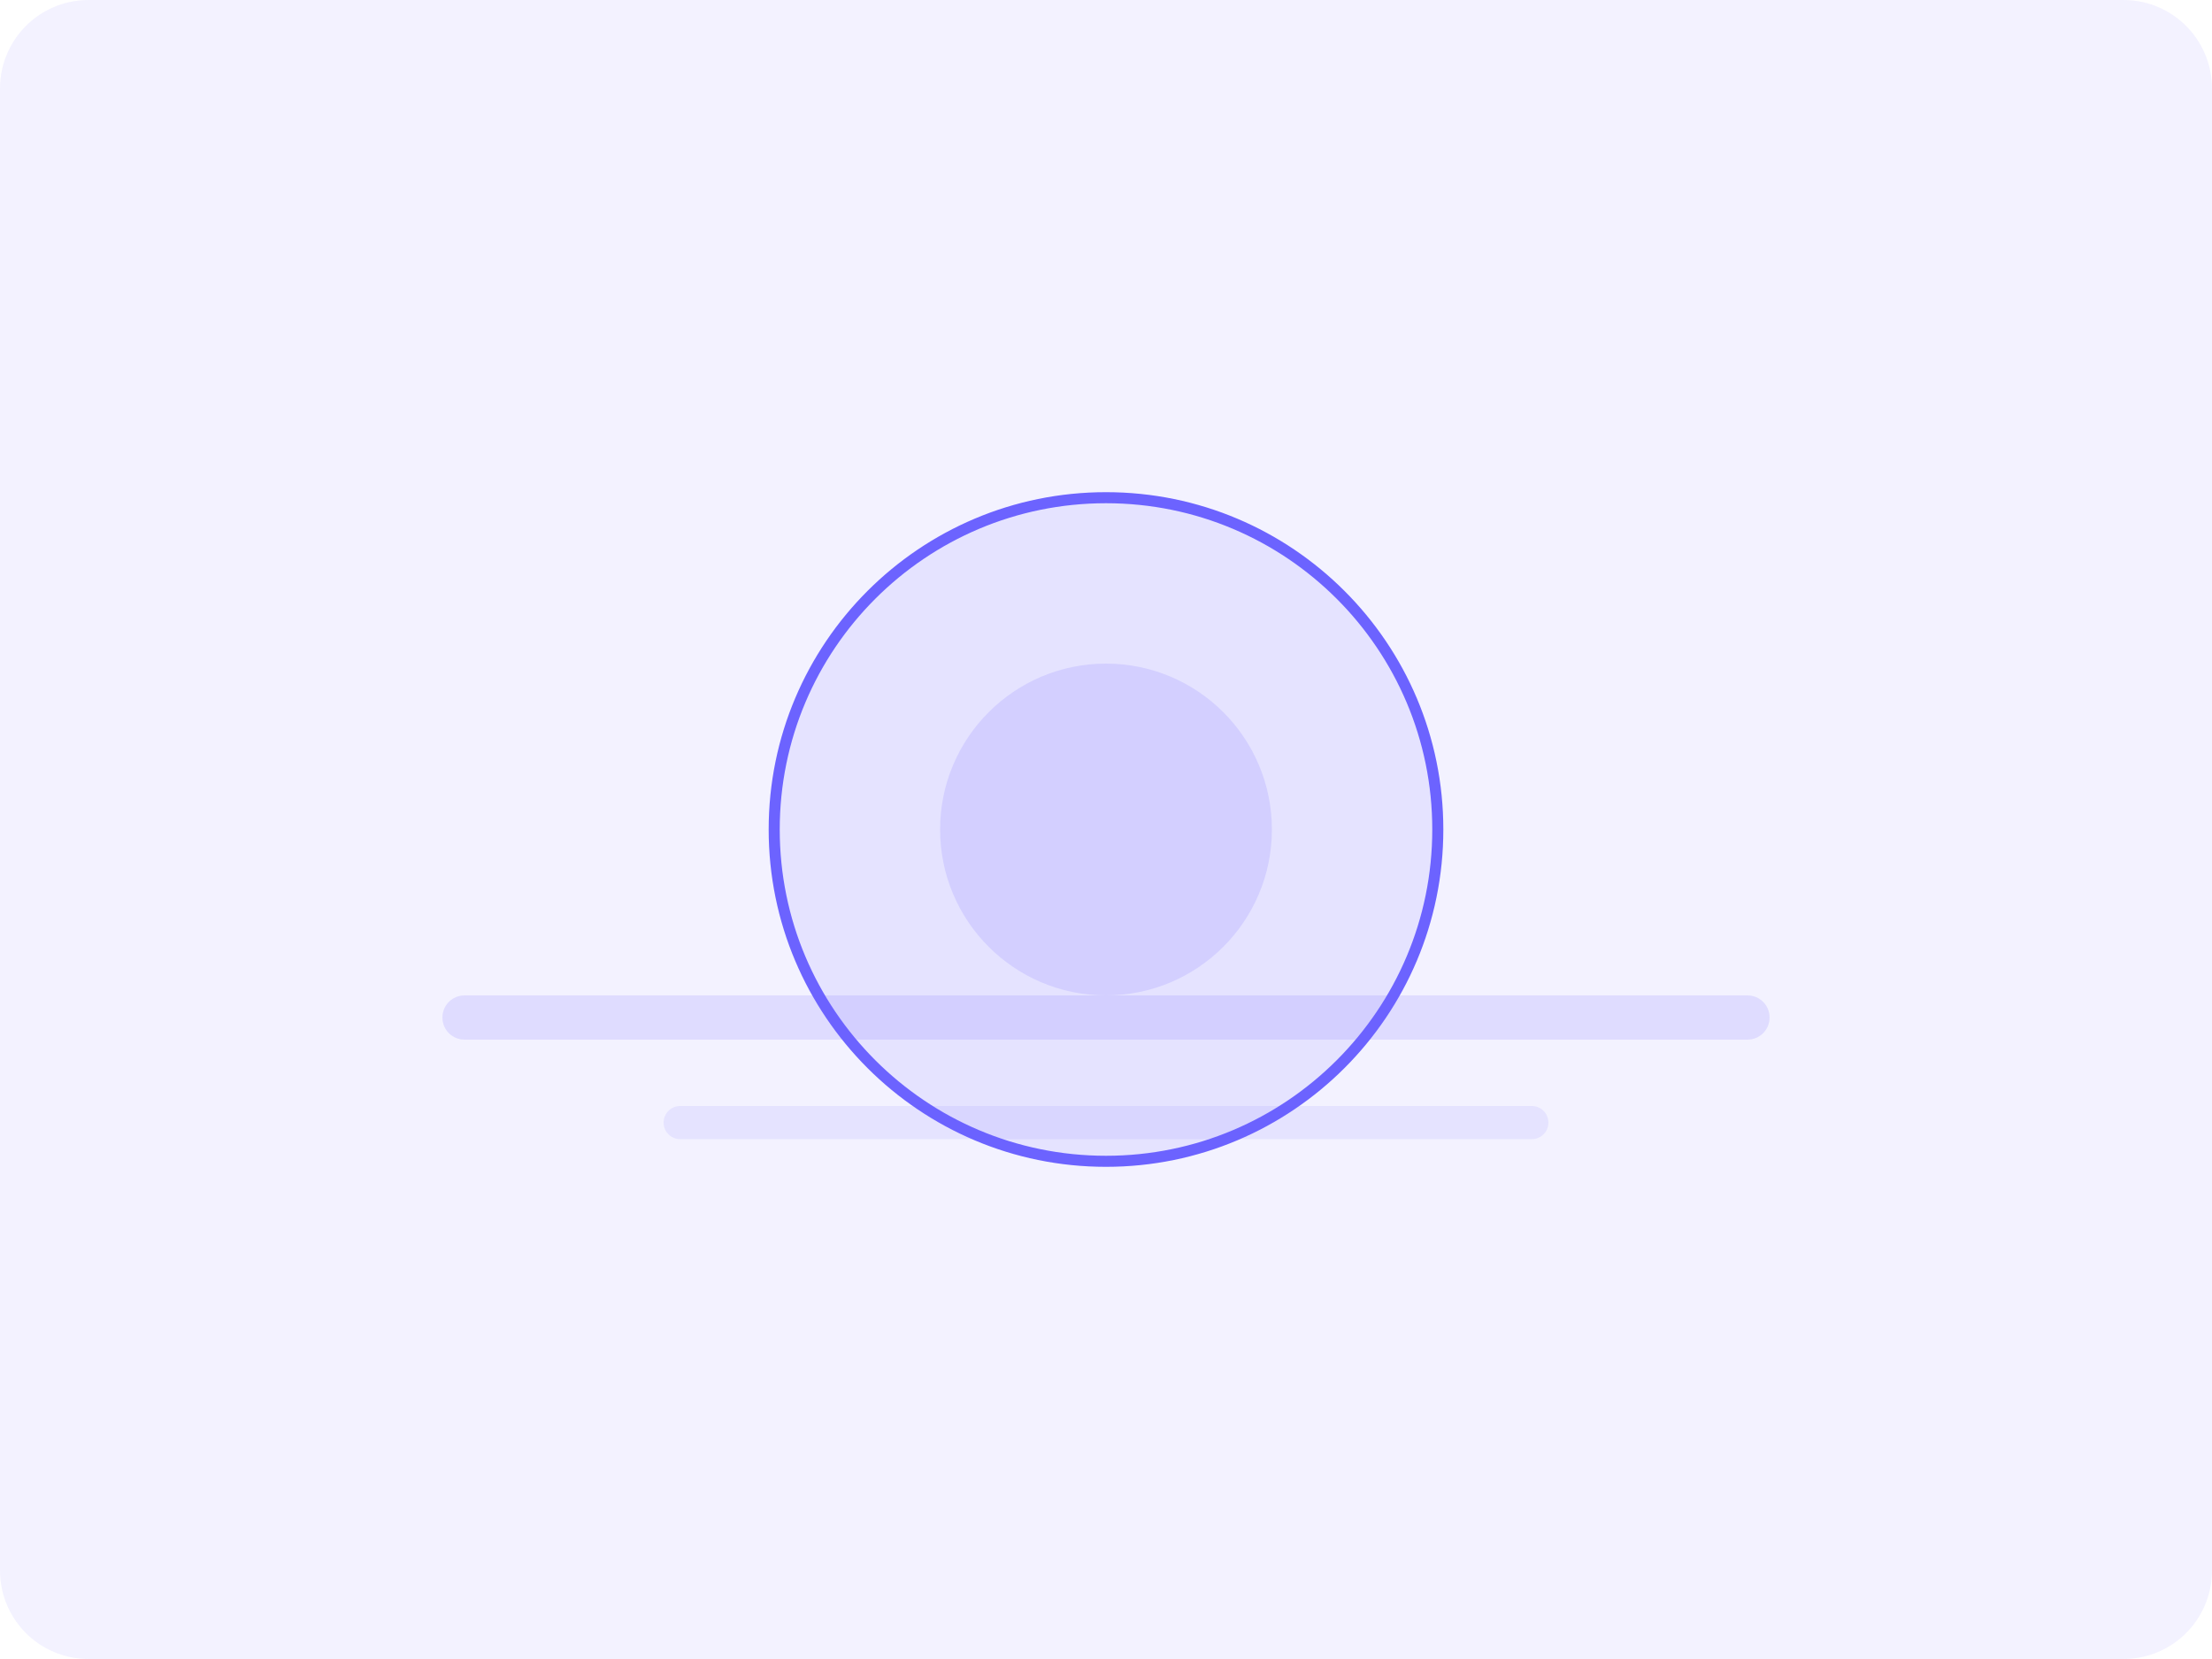
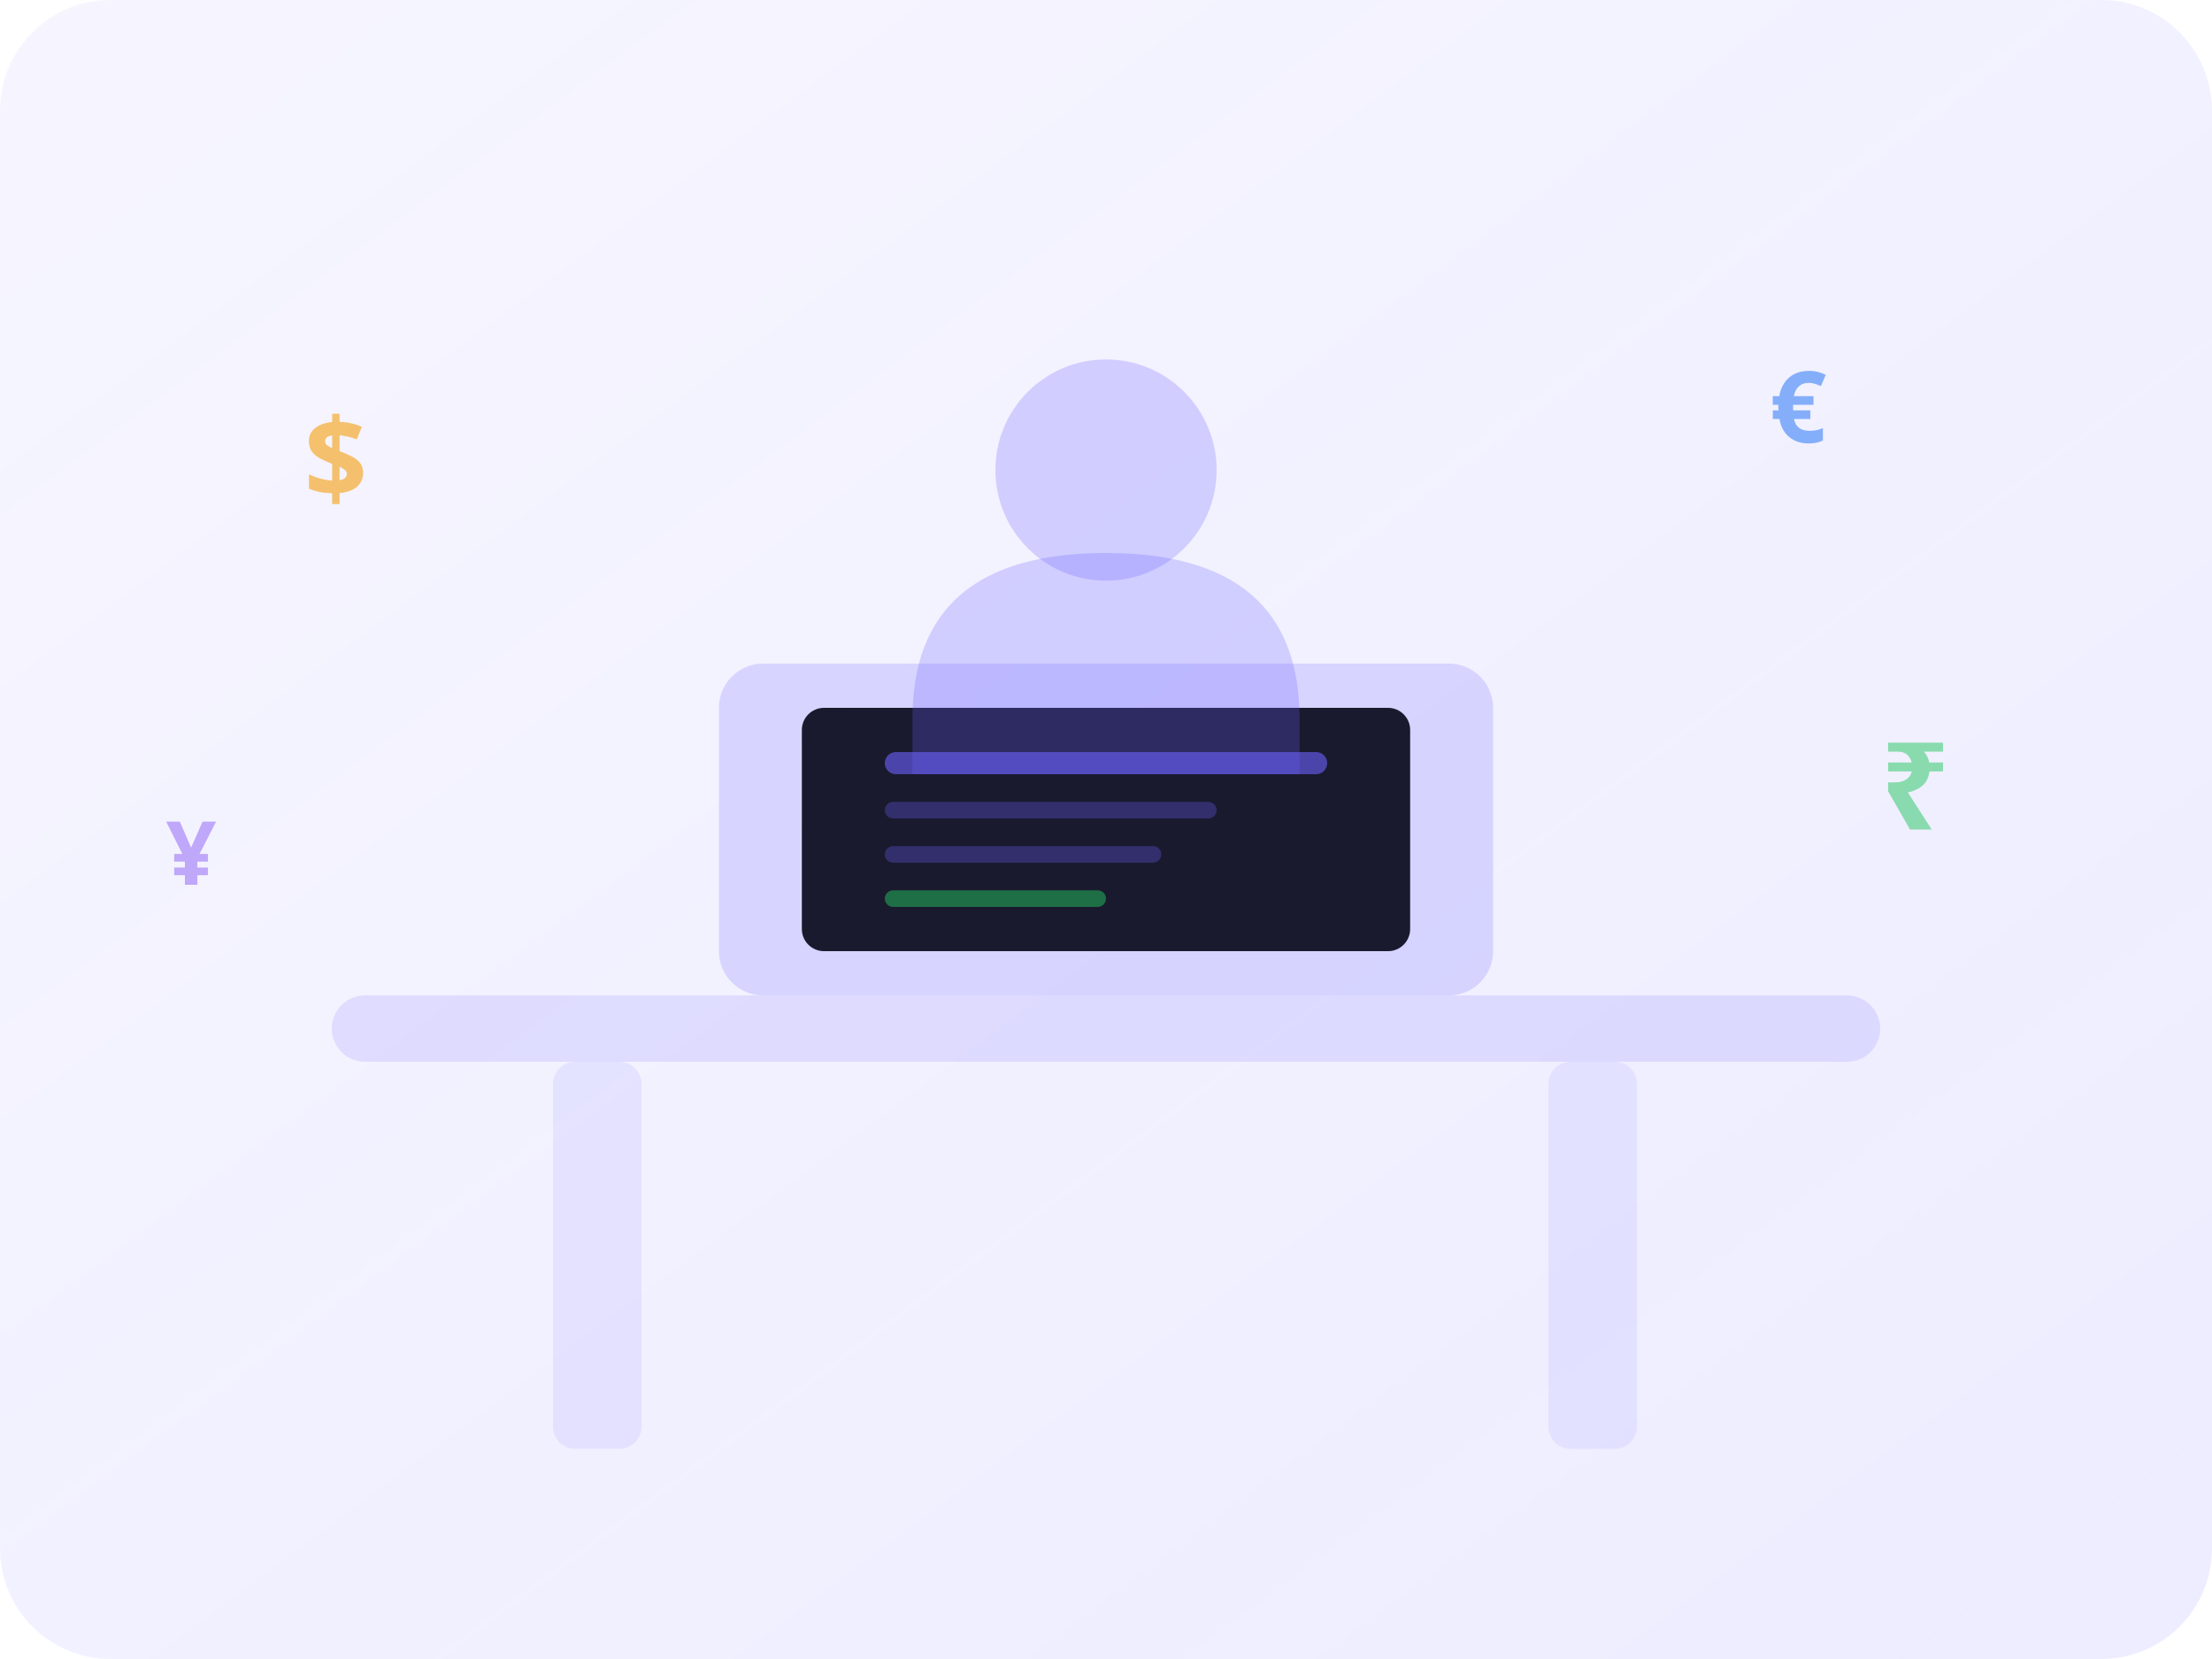
<svg xmlns="http://www.w3.org/2000/svg" viewBox="0 0 400 300" fill="none">
-   <rect width="400" height="300" rx="16" fill="#6c63ff" fill-opacity="0.08" />
-   <circle cx="200" cy="150" r="60" stroke="#6c63ff" stroke-width="2" fill="#6c63ff" fill-opacity="0.1" />
-   <circle cx="200" cy="150" r="30" fill="#6c63ff" fill-opacity="0.15" />
-   <rect x="80" y="180" width="240" height="8" rx="4" fill="#6c63ff" fill-opacity="0.15" />
-   <rect x="120" y="200" width="160" height="6" rx="3" fill="#6c63ff" fill-opacity="0.1" />
+   <defs>
+     <linearGradient id="hbg" x1="0" y1="0" x2="1" y2="1">
+       <stop offset="0%" stop-color="#6c63ff" stop-opacity="0.06" />
+       <stop offset="100%" stop-color="#6c63ff" stop-opacity="0.12" />
+     </linearGradient>
+   </defs>
+   <rect width="400" height="300" rx="20" fill="url(#hbg)" />
+   <rect x="60" y="180" width="280" height="12" rx="6" fill="#6c63ff" fill-opacity="0.15" />
+   <rect x="100" y="192" width="16" height="70" rx="4" fill="#6c63ff" fill-opacity="0.1" />
+   <rect x="280" y="192" width="16" height="70" rx="4" fill="#6c63ff" fill-opacity="0.1" />
+   <rect x="130" y="120" width="140" height="60" rx="8" fill="#6c63ff" fill-opacity="0.2" />
+   <rect x="145" y="128" width="110" height="44" rx="4" fill="#1a1a2e" />
+   <rect x="160" y="136" width="80" height="4" rx="2" fill="#6c63ff" fill-opacity="0.6" />
+   <rect x="160" y="145" width="60" height="3" rx="1.5" fill="#6c63ff" fill-opacity="0.3" />
+   <rect x="160" y="153" width="50" height="3" rx="1.5" fill="#6c63ff" fill-opacity="0.3" />
+   <rect x="160" y="161" width="40" height="3" rx="1.5" fill="#22c55e" fill-opacity="0.5" />
+   <text x="55" y="90" font-size="20" font-family="sans-serif" fill="#f59e0b" font-weight="bold" opacity="0.6">$</text>
+   <text x="320" y="80" font-size="18" font-family="sans-serif" fill="#3b82f6" font-weight="bold" opacity="0.6">€</text>
+   <text x="340" y="150" font-size="22" font-family="sans-serif" fill="#22c55e" font-weight="bold" opacity="0.5">₹</text>
+   <text x="30" y="160" font-size="16" font-family="sans-serif" fill="#8b5cf6" font-weight="bold" opacity="0.5">¥</text>
+   <circle cx="200" cy="85" r="20" fill="#6c63ff" fill-opacity="0.25" />
+   <path d="M165 130 Q165 100 200 100 Q235 100 235 130 L235 140 L165 140 Z" fill="#6c63ff" fill-opacity="0.25" />
</svg>
